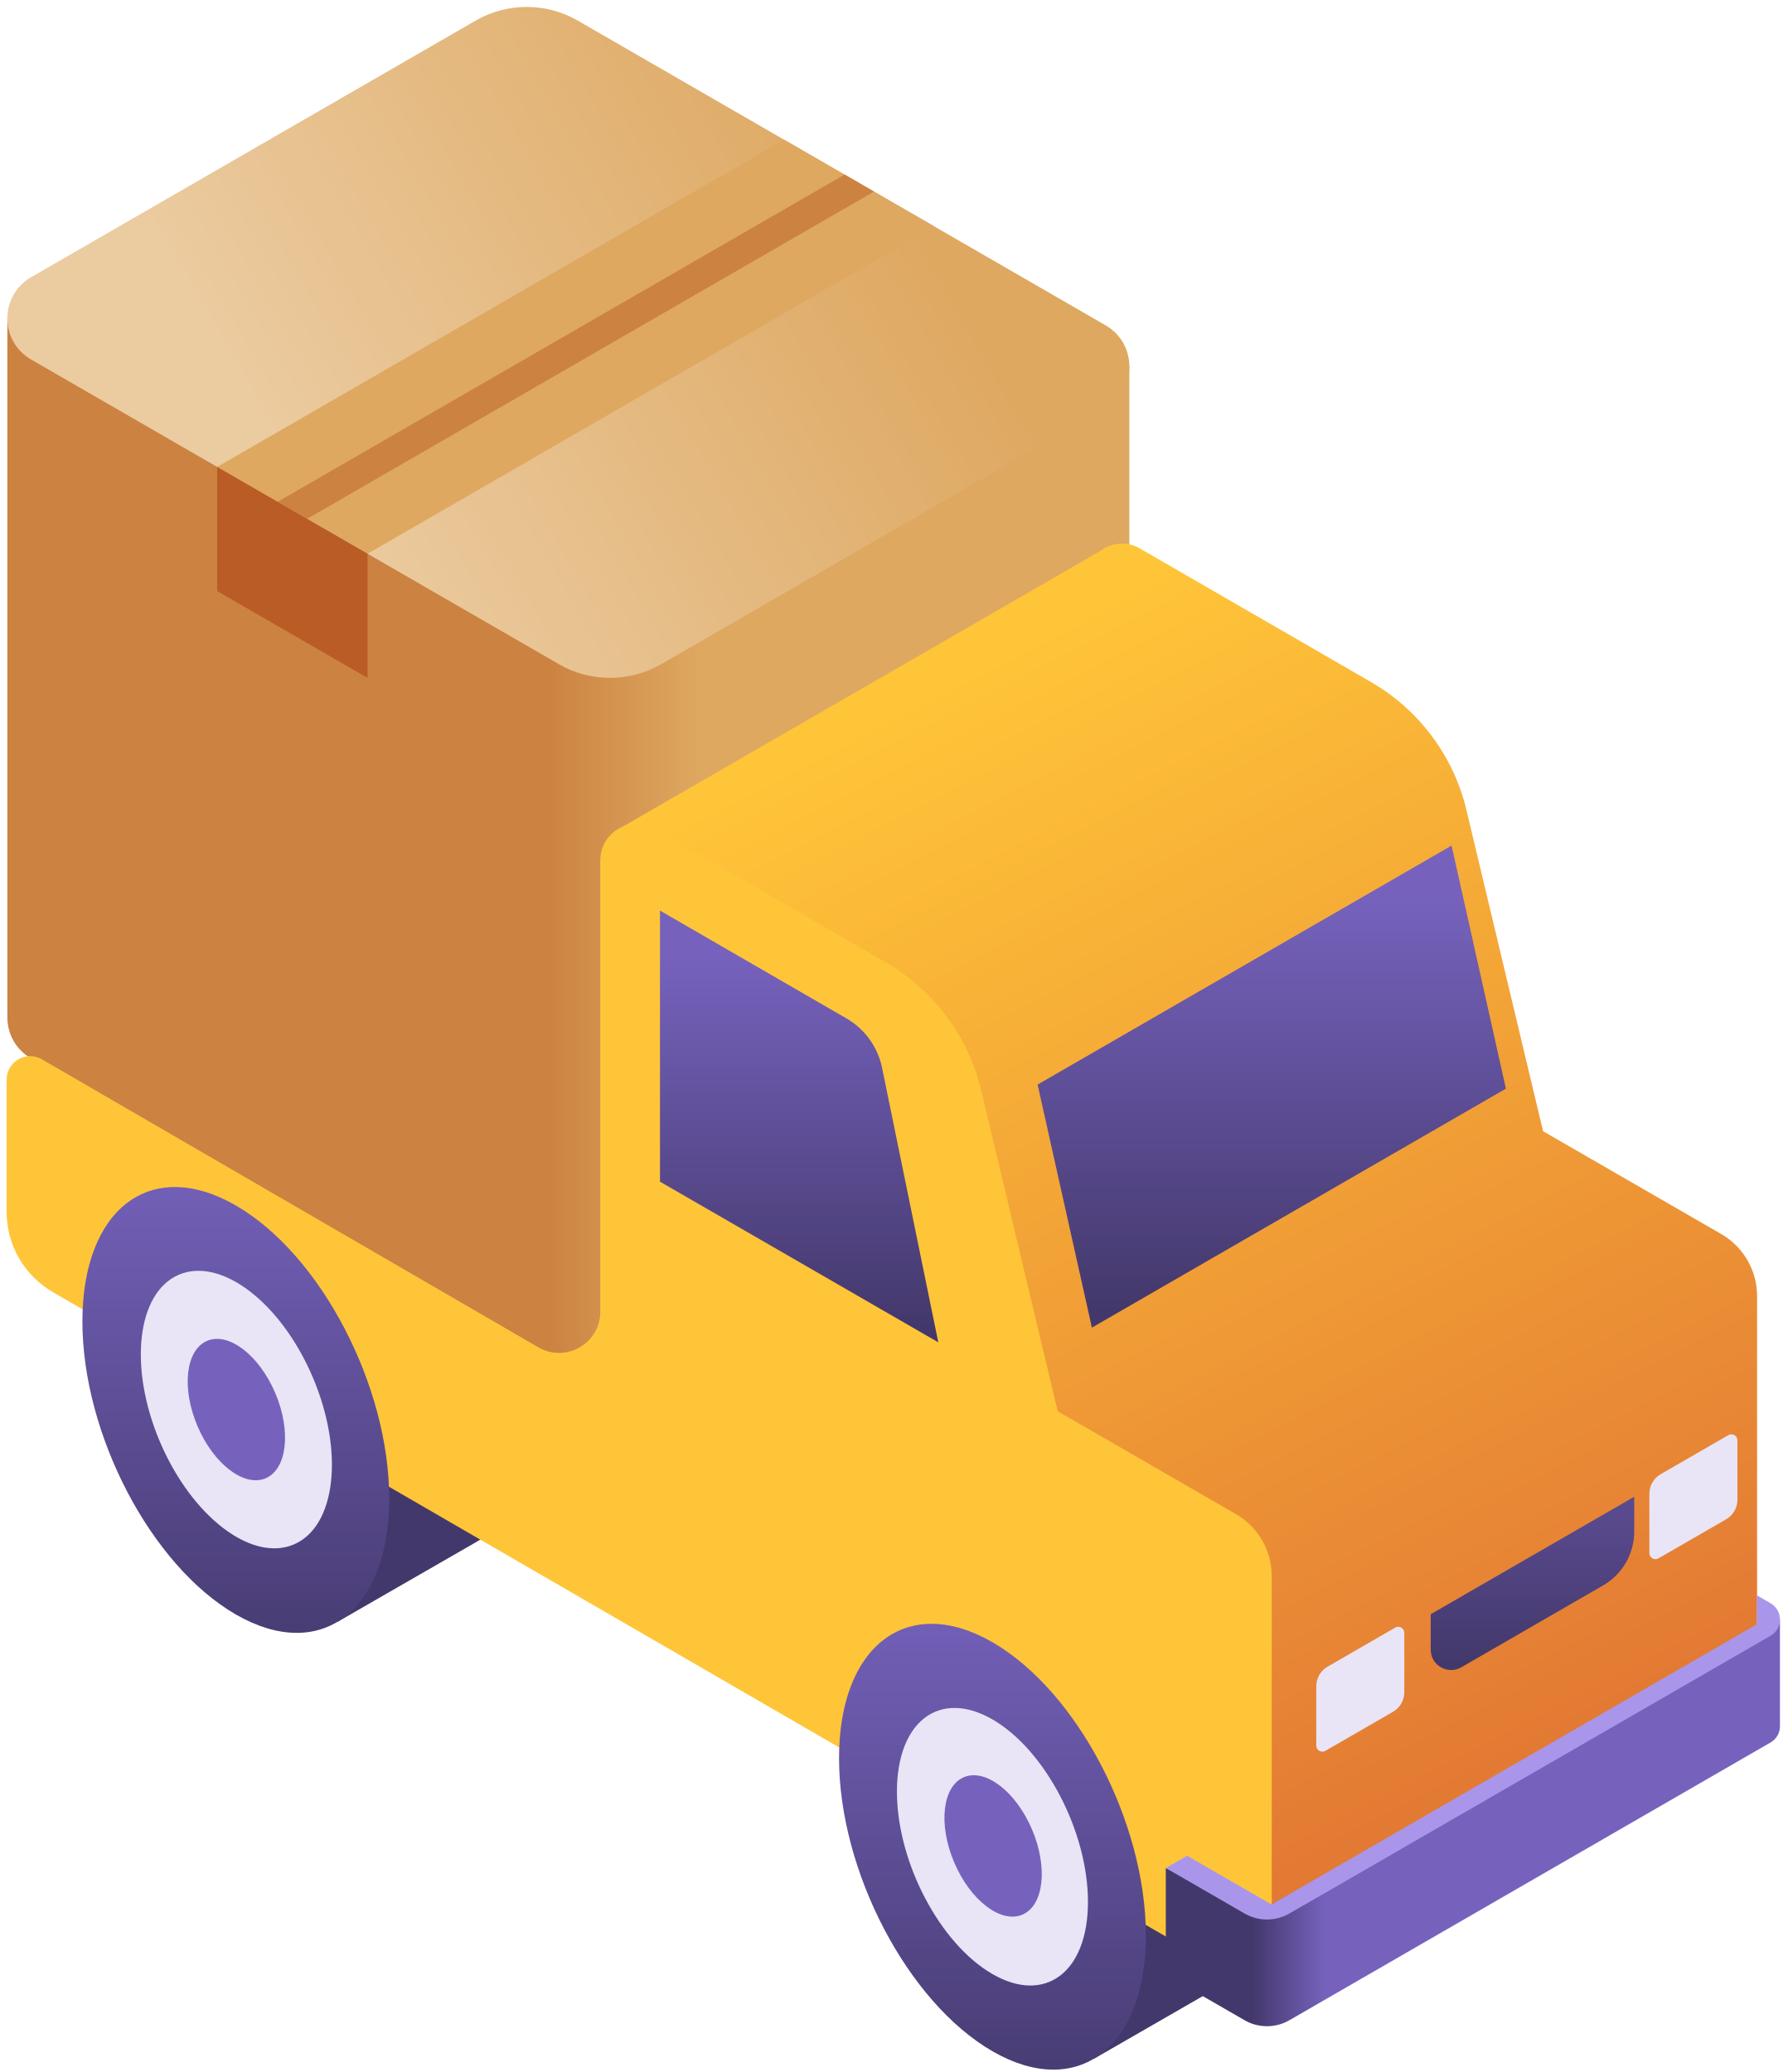
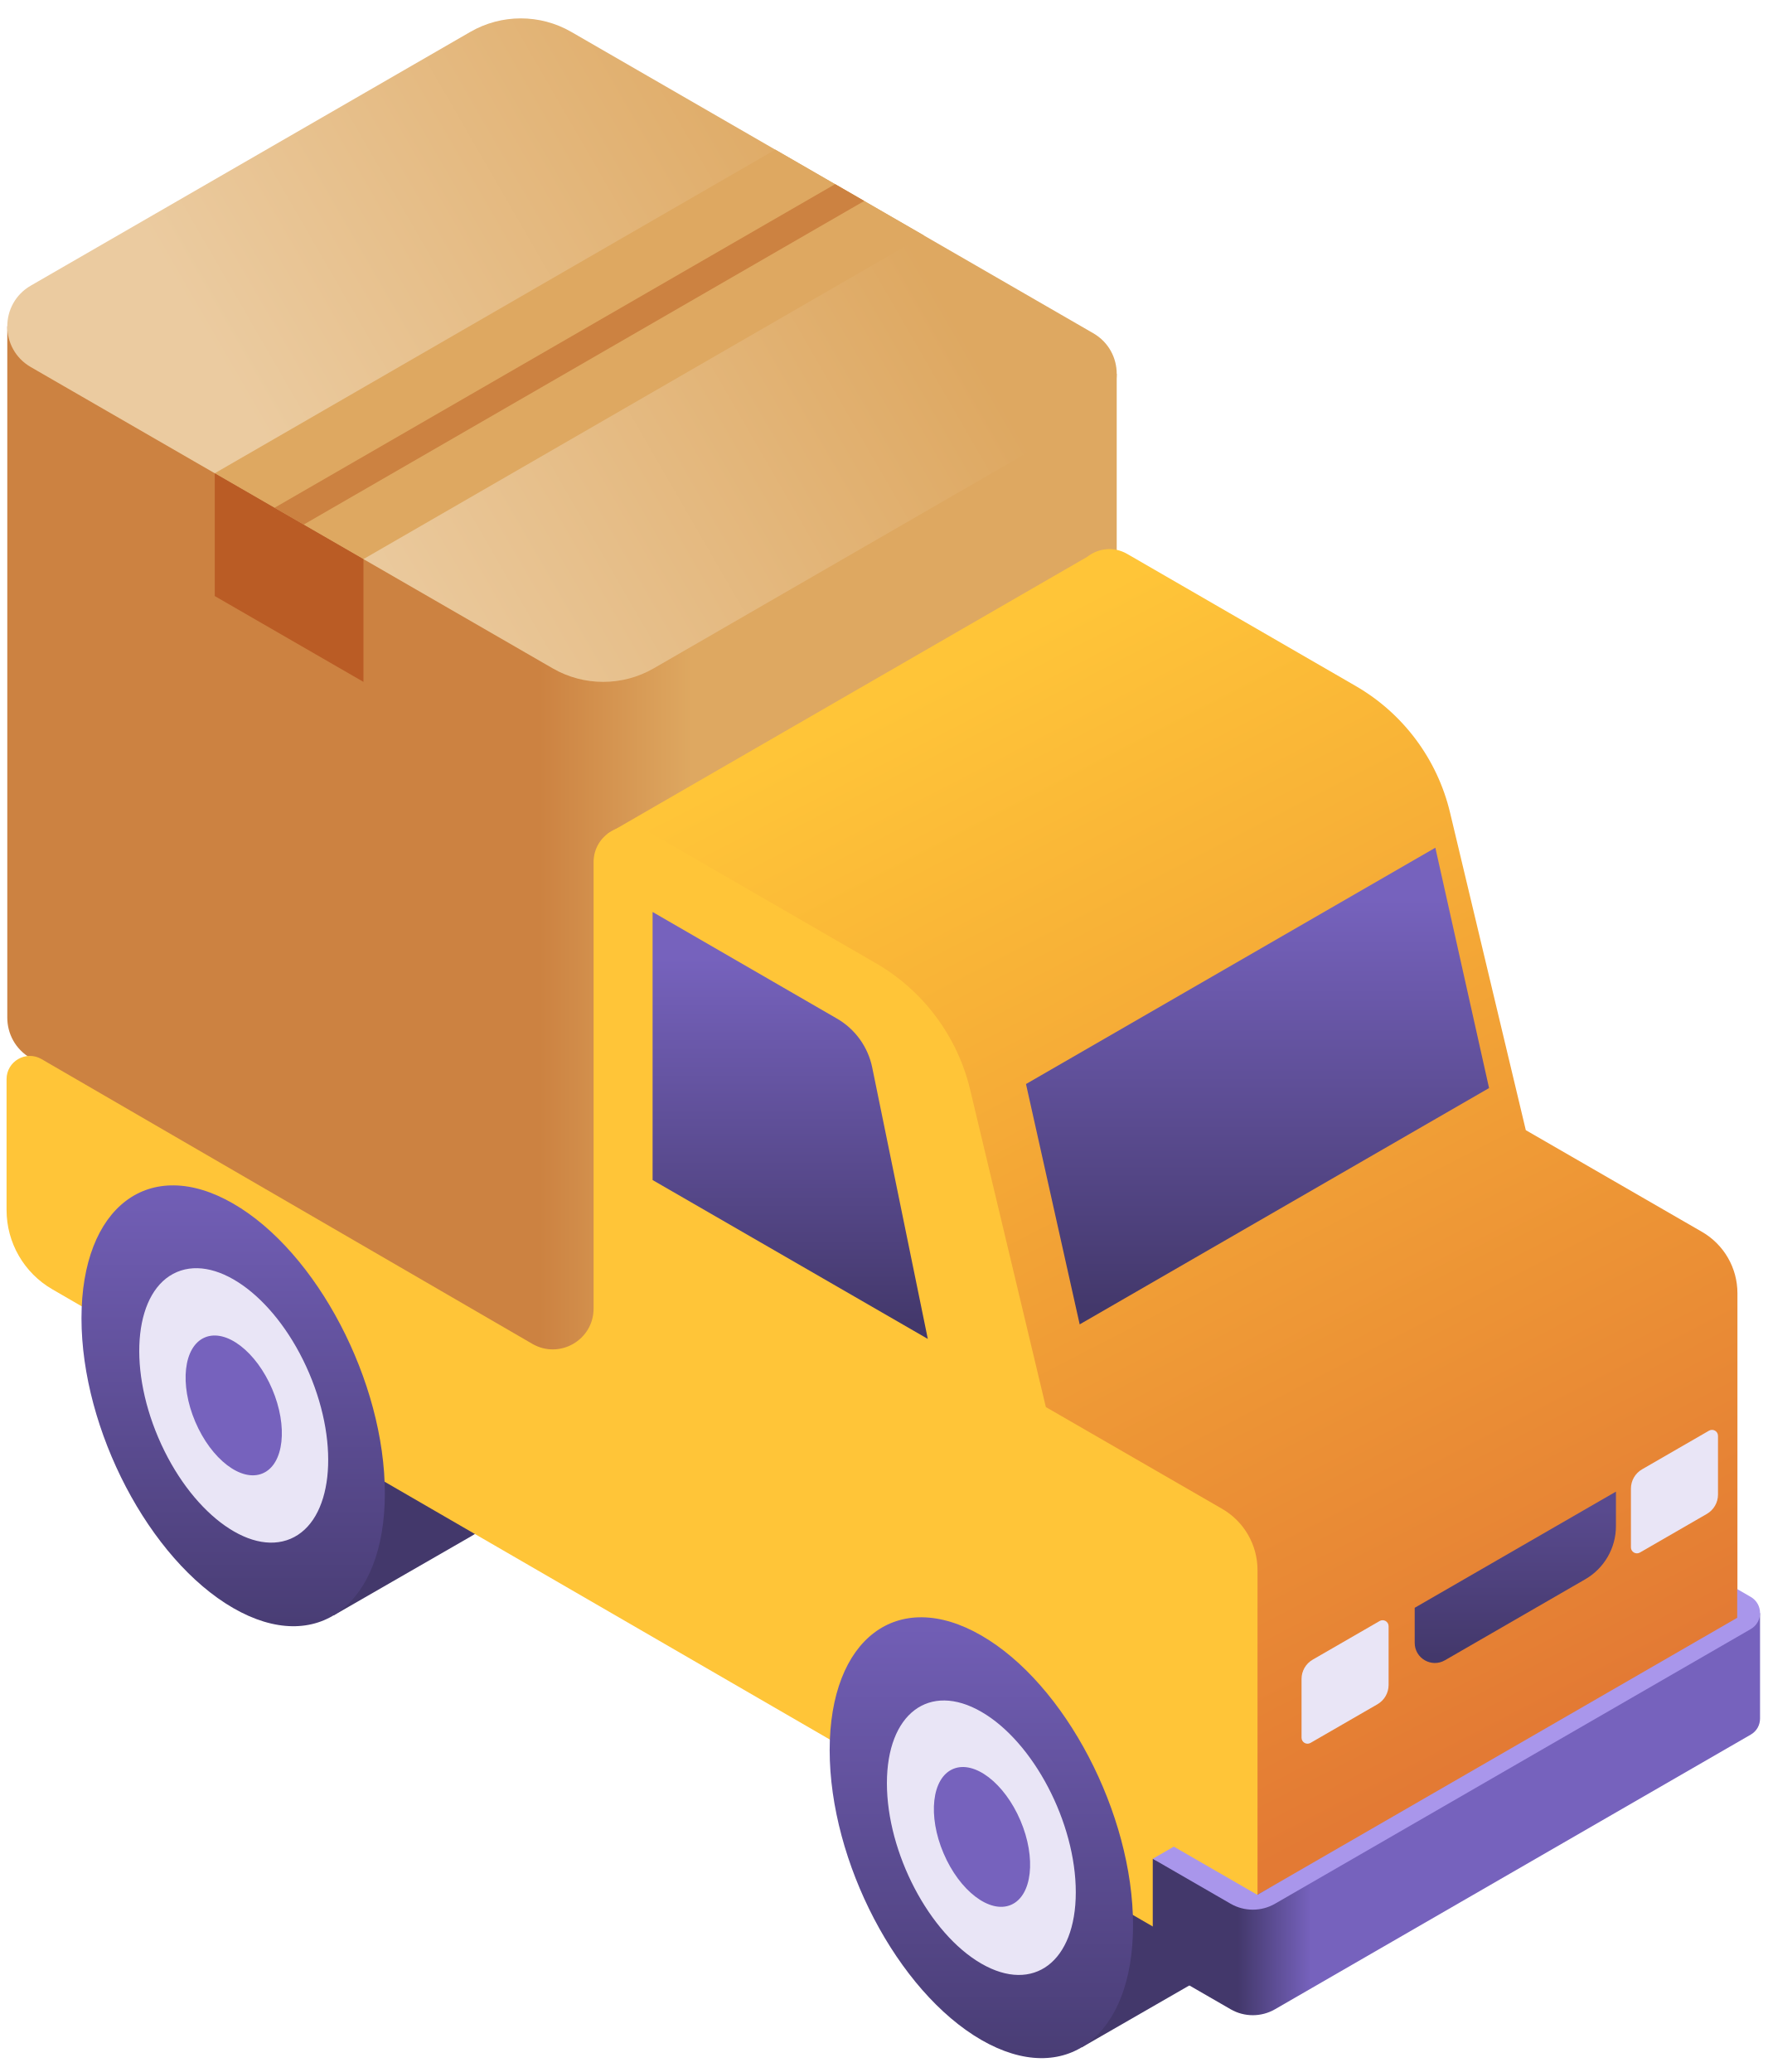
- <svg xmlns="http://www.w3.org/2000/svg" width="132" height="153" viewBox="0 0 132 153" fill="none">
+ <svg xmlns="http://www.w3.org/2000/svg" width="122" height="143" viewBox="0 0 132 153" fill="none">
  <g id="Group">
    <path id="Vector" d="M9.865 88.497L20.625 82.311L20.625 82.312C22.587 81.272 25.106 81.42 27.856 83.007C34.111 86.619 39.181 96.307 39.181 104.647C39.181 109.232 37.647 112.451 35.227 113.824L35.229 113.827L24.898 119.774L9.865 88.497Z" fill="url(#paint0_linear_3_425)" />
    <path id="Vector_2" d="M65.728 120.75L76.487 114.563L76.488 114.564C78.449 113.524 80.969 113.673 83.718 115.26C89.973 118.871 95.044 128.56 95.044 136.9C95.044 141.485 93.509 144.703 91.09 146.076L91.091 146.08L80.761 152.027L65.728 120.75Z" fill="url(#paint1_linear_3_425)" />
    <g id="Group_2">
      <path id="Vector_3" d="M0.544 75.119V23.508L83.38 27.06V78.671C83.38 79.853 82.795 81.036 81.625 81.712L48.81 100.657C46.476 102.005 43.601 102.005 41.267 100.657L2.299 78.16C1.129 77.484 0.543 76.302 0.544 75.119Z" fill="url(#paint2_linear_3_425)" />
      <path id="Vector_4" d="M81.624 24.02L42.657 1.522C40.323 0.175 37.448 0.175 35.114 1.522L2.299 20.468C-0.041 21.819 -0.041 25.198 2.299 26.549L41.267 49.047C43.601 50.394 46.476 50.394 48.81 49.047L81.625 30.101C83.966 28.75 83.966 25.372 81.624 24.02Z" fill="url(#paint3_linear_3_425)" />
      <path id="Vector_5" d="M68.99 16.725L27.137 40.889L16.035 34.479L57.888 10.315L68.99 16.725Z" fill="#DEA861" />
      <path id="Vector_6" d="M62.354 12.891L20.501 37.054L22.676 38.31L64.529 14.146L62.354 12.891Z" fill="#CC8241" />
      <path id="Vector_7" d="M27.137 40.889V50.057L16.035 43.648V34.479L27.137 40.889Z" fill="#BA5C25" />
    </g>
    <path id="Vector_8" d="M127.083 91.127L113.925 83.531L108.268 59.816C107.317 55.83 104.769 52.411 101.22 50.362L84.166 40.504C83.145 39.914 81.978 40.086 81.166 40.726L51.355 57.937L45.378 61.389L93.893 147.52L129.726 126.84V95.706C129.726 93.817 128.718 92.072 127.083 91.127Z" fill="url(#paint4_linear_3_425)" />
    <path id="Vector_9" d="M98.012 123.07L103.01 120.185C103.308 120.013 103.68 120.227 103.68 120.572V124.959C103.68 125.554 103.363 126.103 102.848 126.401L97.85 129.286C97.552 129.458 97.18 129.243 97.18 128.899V124.512C97.18 123.917 97.497 123.367 98.012 123.07Z" fill="#E9E5F6" />
    <path id="Vector_10" d="M122.607 108.856L127.604 105.971C127.902 105.799 128.275 106.014 128.275 106.358V110.745C128.275 111.34 127.957 111.889 127.442 112.187L122.444 115.072C122.147 115.244 121.774 115.029 121.774 114.686V110.298C121.774 109.703 122.091 109.154 122.607 108.856Z" fill="#E9E5F6" />
    <path id="Vector_11" d="M78.09 104.209L72.438 80.513C71.487 76.528 68.939 73.109 65.39 71.061L48.336 61.202C46.551 60.172 44.32 61.46 44.32 63.521V96.852C44.32 99.2 41.776 100.665 39.745 99.487L3.096 78.222C1.938 77.553 0.49 78.389 0.49 79.727V89.491C0.49 91.936 1.794 94.195 3.911 95.417L76.703 137.574L93.893 147.52V116.385C93.893 114.496 92.886 112.751 91.25 111.807L78.09 104.209Z" fill="#FFC538" />
    <path id="Vector_12" d="M107.171 62.44L76.606 80.087L80.615 98.034L111.181 80.387L107.171 62.44Z" fill="url(#paint5_linear_3_425)" />
    <path id="Vector_13" d="M61.947 129.827C61.947 121.487 67.018 117.654 73.273 121.265C79.528 124.876 84.599 134.565 84.599 142.905C84.599 151.245 79.528 155.078 73.273 151.467C67.017 147.856 61.947 138.167 61.947 129.827Z" fill="url(#paint6_linear_3_425)" />
    <path id="Vector_14" d="M66.221 132.295C66.221 127.102 69.378 124.716 73.273 126.964C77.167 129.213 80.324 135.245 80.324 140.438C80.324 145.63 77.167 148.017 73.273 145.768C69.378 143.52 66.221 137.488 66.221 132.295Z" fill="#E9E5F6" />
    <path id="Vector_15" d="M75.483 141.381C77.068 140.705 77.385 137.886 76.192 135.084C74.997 132.282 72.744 130.558 71.159 131.233C69.574 131.908 69.257 134.728 70.451 137.53C71.644 140.332 73.898 142.056 75.483 141.381Z" fill="#7662BD" />
    <path id="Vector_16" d="M6.084 97.575C6.084 89.235 11.155 85.402 17.41 89.013C23.665 92.624 28.735 102.313 28.735 110.653C28.735 118.993 23.665 122.826 17.41 119.215C11.155 115.603 6.084 105.915 6.084 97.575Z" fill="url(#paint7_linear_3_425)" />
    <path id="Vector_17" d="M21.695 114.045C24.807 112.719 25.43 107.185 23.086 101.685C20.742 96.184 16.32 92.8 13.208 94.126C10.096 95.452 9.473 100.986 11.817 106.486C14.161 111.986 18.583 115.371 21.695 114.045Z" fill="#E9E5F6" />
    <path id="Vector_18" d="M19.613 109.159C21.199 108.484 21.516 105.665 20.322 102.862C19.128 100.06 16.875 98.336 15.29 99.011C13.704 99.687 13.387 102.506 14.581 105.308C15.775 108.111 18.028 109.835 19.613 109.159Z" fill="#7662BD" />
    <path id="Vector_19" d="M129.609 121.066L92.847 141.195L86.071 137.939V145.819L91.884 149.175C92.91 149.768 94.174 149.768 95.2 149.175L130.721 128.667C131.183 128.401 131.414 127.933 131.414 127.466V119.585L129.609 121.066Z" fill="url(#paint8_linear_3_425)" />
    <path id="Vector_20" d="M87.643 137.031L93.879 140.631L129.709 119.944V117.8L130.72 118.384C131.645 118.918 131.645 120.253 130.72 120.787L95.2 141.295C94.174 141.887 92.909 141.887 91.883 141.295L86.071 137.939L87.643 137.031Z" fill="#A996EB" />
    <path id="Vector_21" d="M105.629 119.197L120.655 110.522V113.099C120.655 114.736 119.781 116.249 118.363 117.067L107.886 123.116C106.883 123.695 105.629 122.971 105.629 121.813V119.197Z" fill="url(#paint9_linear_3_425)" />
    <path id="Vector_22" d="M65.125 78.854C64.81 77.314 63.85 75.983 62.489 75.198L48.726 67.239V87.256L69.275 99.12L65.125 78.854Z" fill="url(#paint10_linear_3_425)" />
  </g>
  <defs>
    <linearGradient id="paint0_linear_3_425" x1="25.606" y1="97.619" x2="20.95" y2="89.553" gradientUnits="userSpaceOnUse">
      <stop stop-color="#43386B" />
      <stop offset="1" stop-color="#7662BD" />
    </linearGradient>
    <linearGradient id="paint1_linear_3_425" x1="81.469" y1="129.871" x2="76.813" y2="121.806" gradientUnits="userSpaceOnUse">
      <stop stop-color="#43386B" />
      <stop offset="1" stop-color="#7662BD" />
    </linearGradient>
    <linearGradient id="paint2_linear_3_425" x1="51.659" y1="62.589" x2="40.28" y2="62.589" gradientUnits="userSpaceOnUse">
      <stop stop-color="#DEA861" />
      <stop offset="1" stop-color="#CC8241" />
    </linearGradient>
    <linearGradient id="paint3_linear_3_425" x1="65.024" y1="11.97" x2="22.409" y2="36.573" gradientUnits="userSpaceOnUse">
      <stop stop-color="#DEA861" />
      <stop offset="1" stop-color="#EBCBA0" />
    </linearGradient>
    <linearGradient id="paint4_linear_3_425" x1="113.767" y1="128.657" x2="72.217" y2="48.216" gradientUnits="userSpaceOnUse">
      <stop stop-color="#E37A34" />
      <stop offset="1" stop-color="#FFC538" />
    </linearGradient>
    <linearGradient id="paint5_linear_3_425" x1="93.893" y1="96.798" x2="93.893" y2="66.242" gradientUnits="userSpaceOnUse">
      <stop stop-color="#43386B" />
      <stop offset="1" stop-color="#7662BD" />
    </linearGradient>
    <linearGradient id="paint6_linear_3_425" x1="73.273" y1="157.473" x2="73.273" y2="116.608" gradientUnits="userSpaceOnUse">
      <stop stop-color="#43386B" />
      <stop offset="1" stop-color="#7662BD" />
    </linearGradient>
    <linearGradient id="paint7_linear_3_425" x1="17.41" y1="125.221" x2="17.41" y2="84.356" gradientUnits="userSpaceOnUse">
      <stop stop-color="#43386B" />
      <stop offset="1" stop-color="#7662BD" />
    </linearGradient>
    <linearGradient id="paint8_linear_3_425" x1="92.429" y1="134.603" x2="97.897" y2="134.603" gradientUnits="userSpaceOnUse">
      <stop stop-color="#43386B" />
      <stop offset="1" stop-color="#7662BD" />
    </linearGradient>
    <linearGradient id="paint9_linear_3_425" x1="113.142" y1="122.876" x2="113.142" y2="111.888" gradientUnits="userSpaceOnUse">
      <stop stop-color="#43386B" />
      <stop offset="1" stop-color="#594A8E" />
    </linearGradient>
    <linearGradient id="paint10_linear_3_425" x1="59.001" y1="98.013" x2="59.001" y2="70.644" gradientUnits="userSpaceOnUse">
      <stop stop-color="#43386B" />
      <stop offset="1" stop-color="#7662BD" />
    </linearGradient>
  </defs>
</svg>
